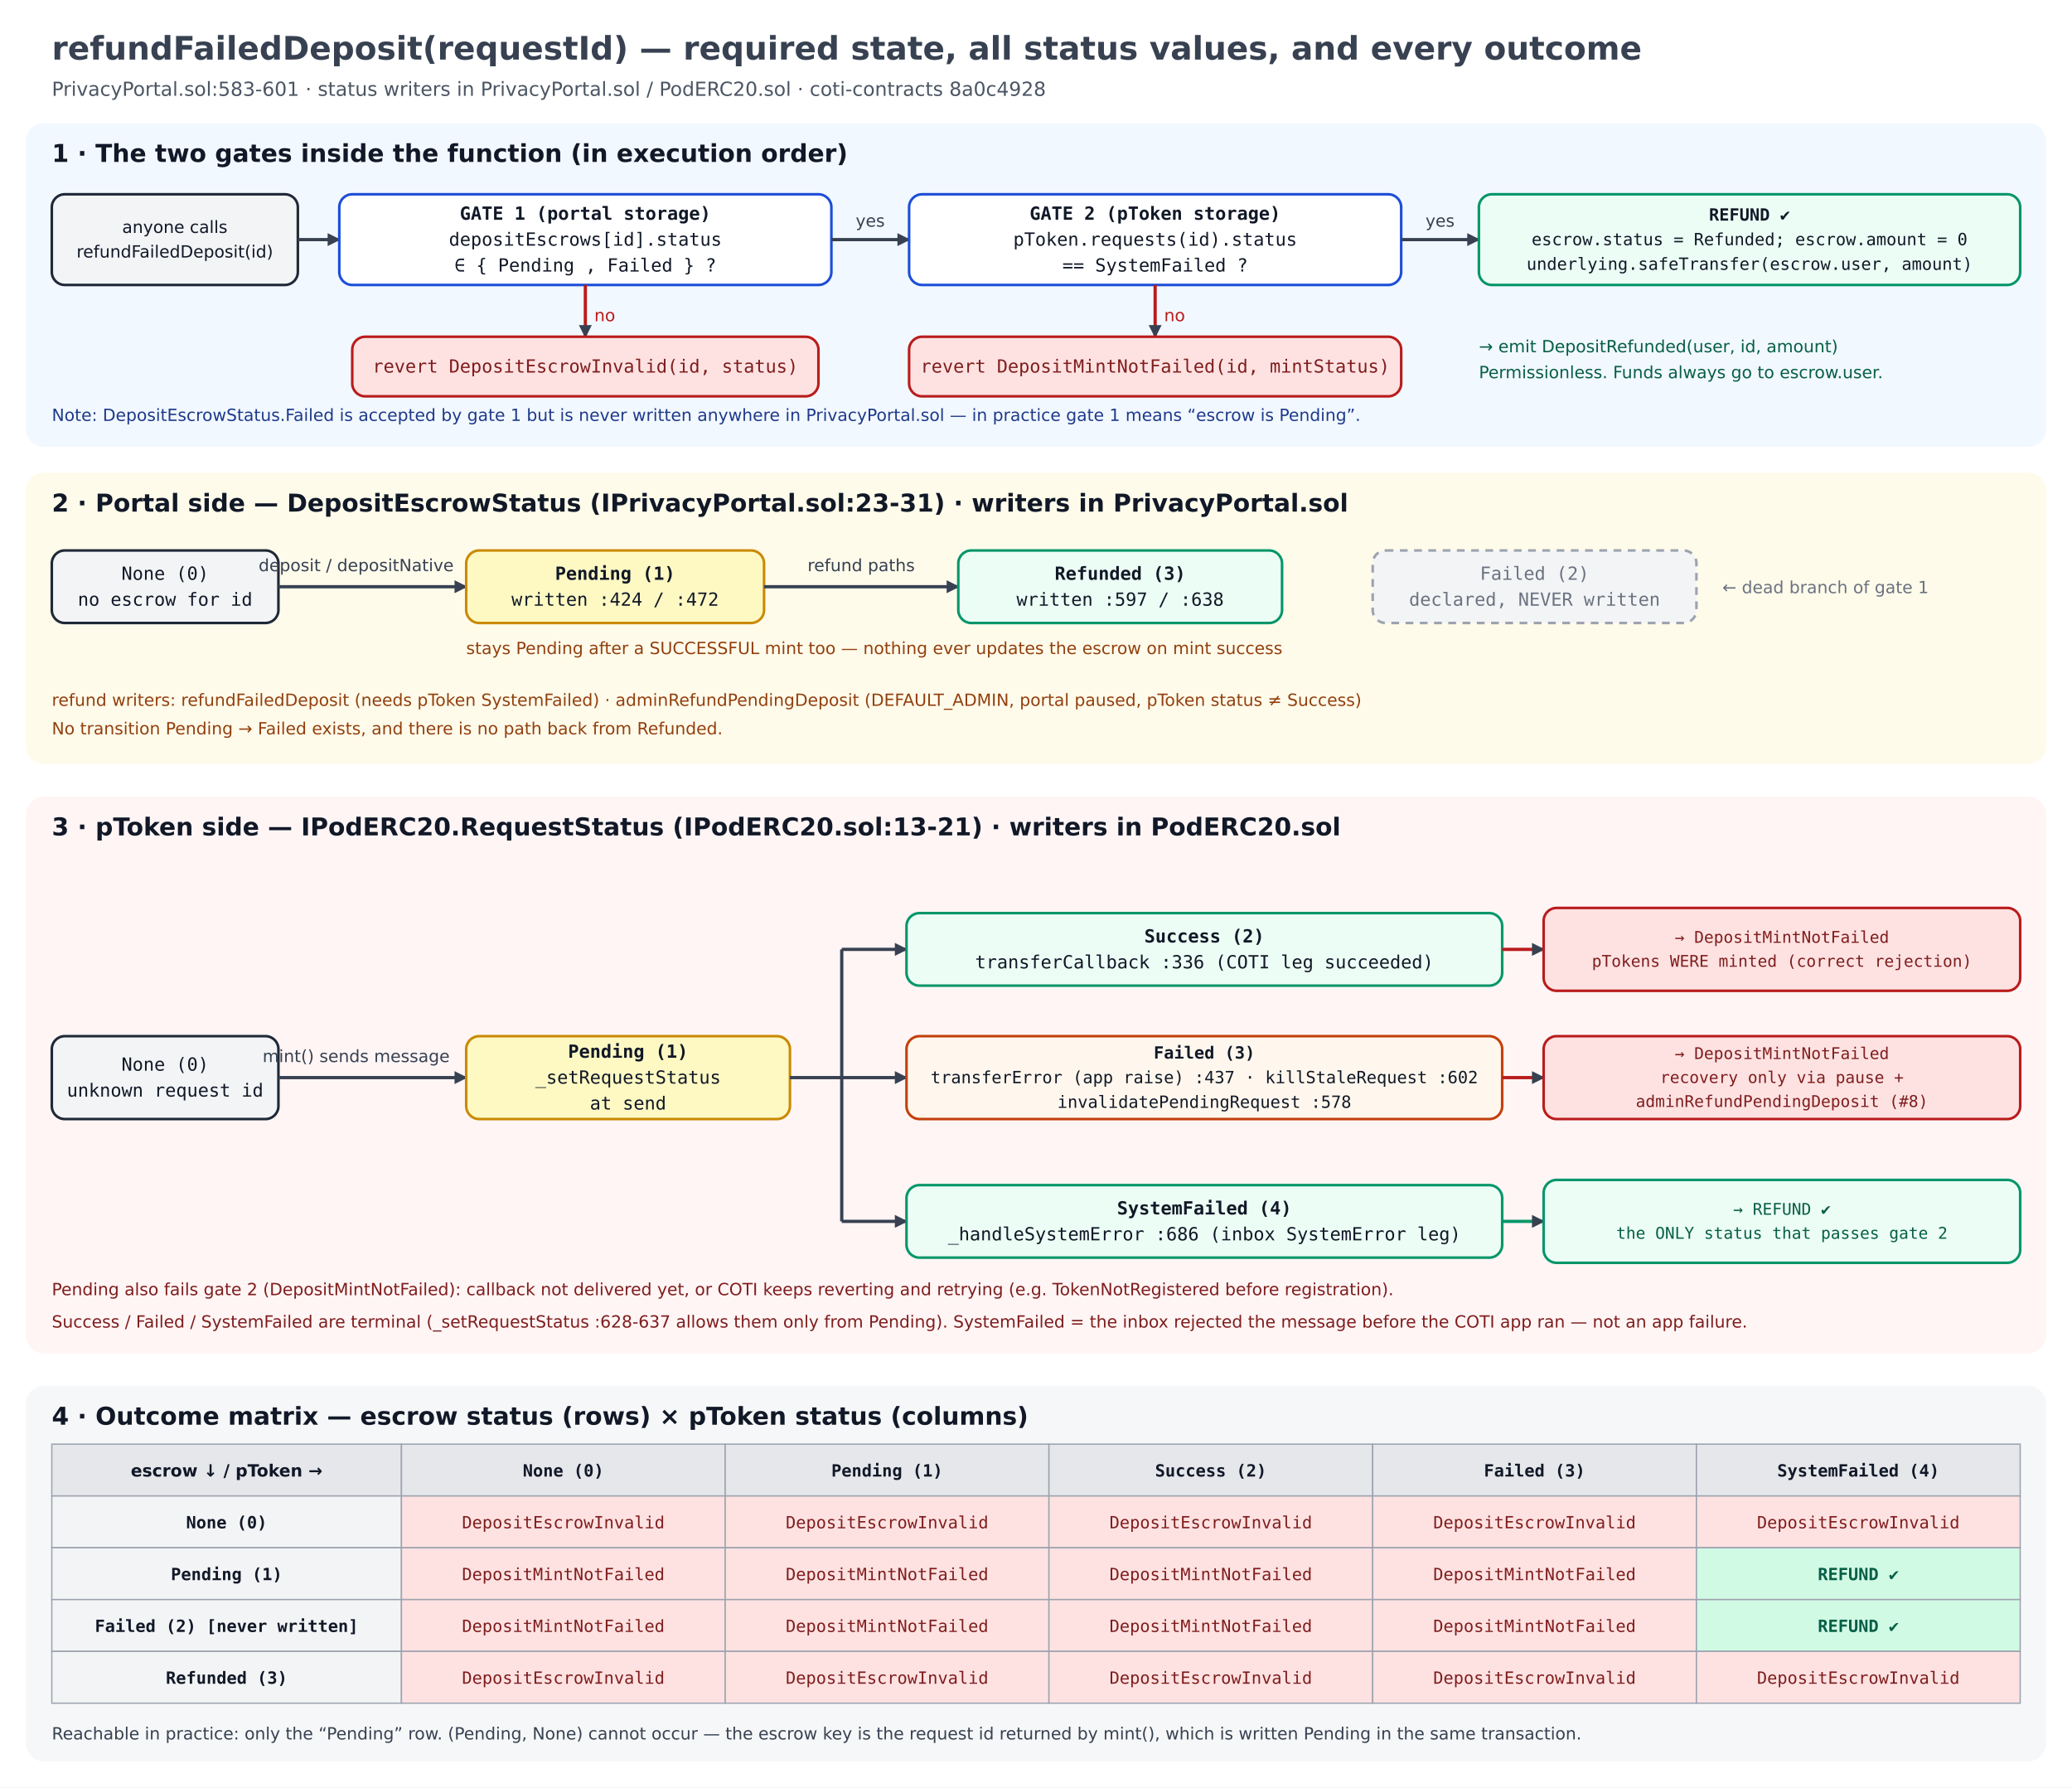
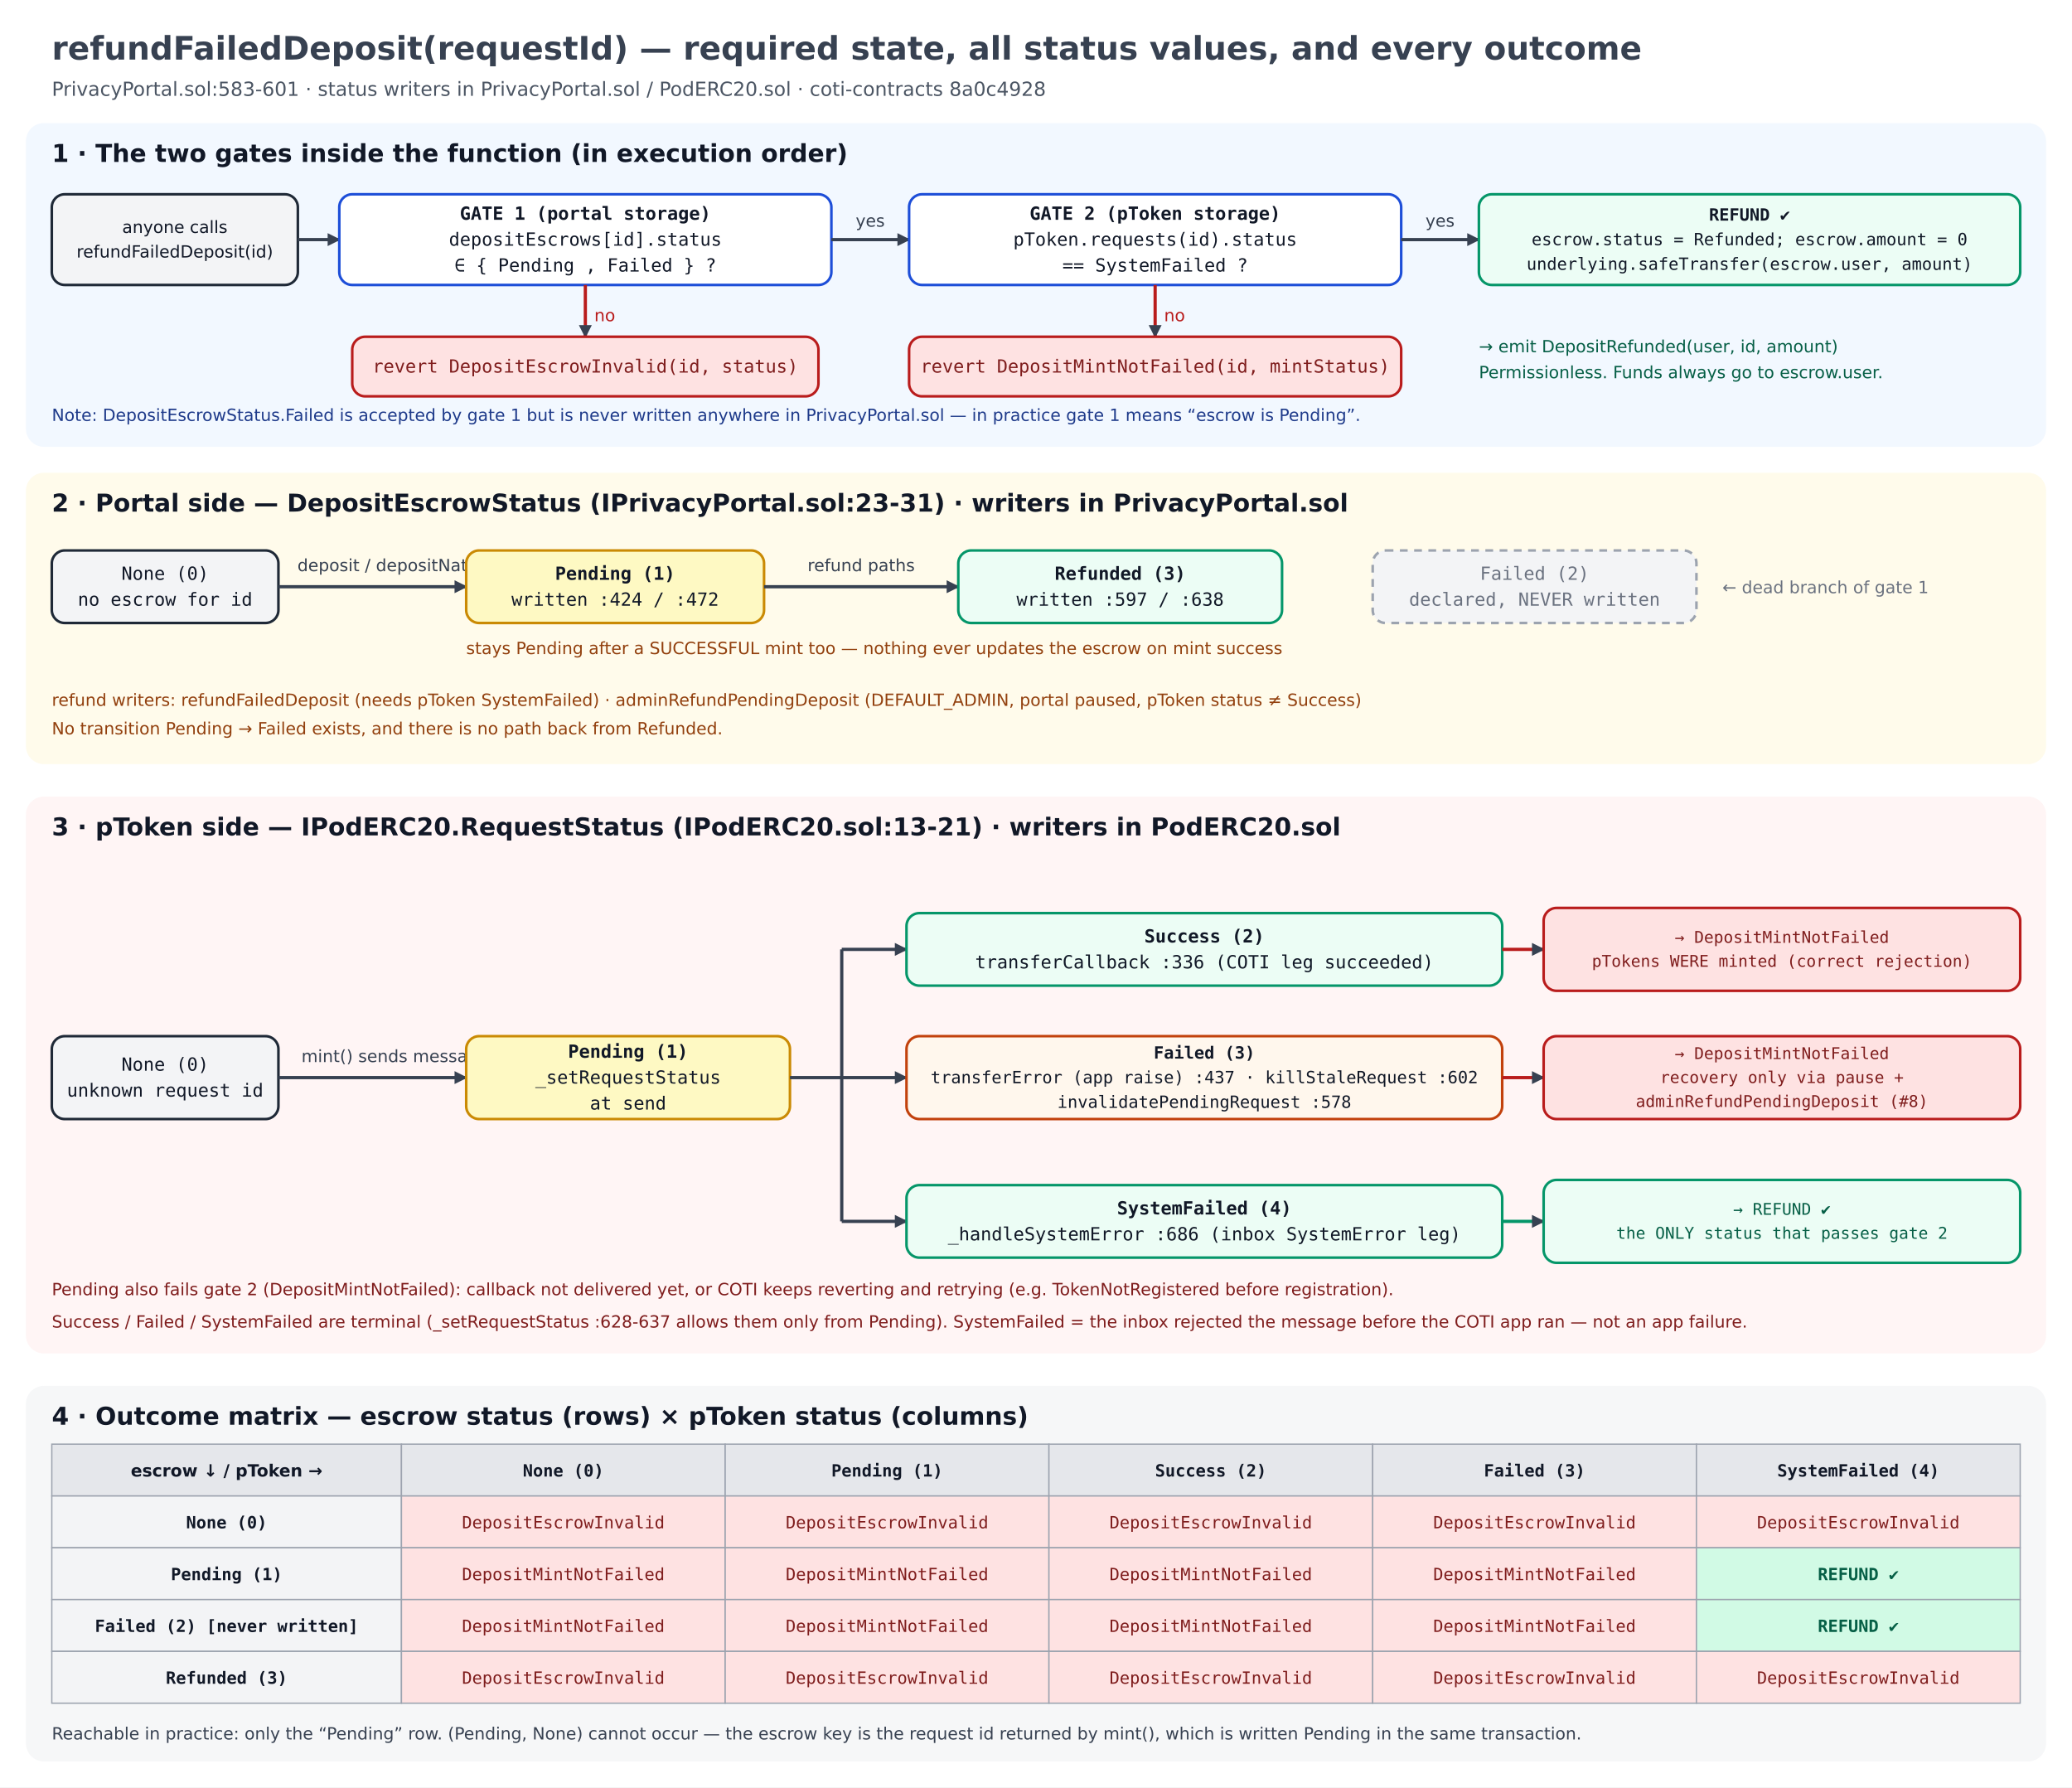
<svg xmlns="http://www.w3.org/2000/svg" width="1600" height="1380" viewBox="0 0 1600 1380">
  <defs>
    <marker id="ah" markerWidth="10" markerHeight="10" refX="9" refY="5" orient="auto" markerUnits="userSpaceOnUse">
      <path d="M0,0 L10,5 L0,10 z" fill="#374151" />
    </marker>
  </defs>
  <rect width="1600" height="1380" fill="#ffffff" />
  <text x="40" y="46" font-family="'DejaVu Sans', Arial, sans-serif" font-size="25" font-weight="bold" fill="#374151">refundFailedDeposit(requestId) — required state, all status values, and every outcome</text>
  <text x="40" y="74" font-family="'DejaVu Sans', Arial, sans-serif" font-size="15" font-weight="normal" fill="#4b5563">PrivacyPortal.sol:583-601 · status writers in PrivacyPortal.sol / PodERC20.sol · coti-contracts 8a0c4928</text>
  <rect x="20" y="95" width="1560" height="250" rx="14" fill="#dbeafe" opacity="0.35" />
  <text x="40" y="125" font-family="'DejaVu Sans', Arial, sans-serif" font-size="19" font-weight="bold" fill="#111827">1 · The two gates inside the function (in execution order)</text>
  <rect x="40" y="150" width="190" height="70" rx="10" fill="#f3f4f6" stroke="#1f2937" stroke-width="2" />
  <text x="135.0" y="179.833" text-anchor="middle" font-family="'DejaVu Sans', Arial, sans-serif" font-size="13" font-weight="normal" fill="#111827">anyone calls</text>
  <text x="135.0" y="198.833" text-anchor="middle" font-family="'DejaVu Sans', Arial, sans-serif" font-size="13" font-weight="normal" fill="#111827">refundFailedDeposit(id)</text>
  <line x1="230" y1="185.0" x2="262" y2="185.0" stroke="#374151" stroke-width="2.5" marker-end="url(#ah)" />
  <rect x="262" y="150" width="380" height="70" rx="10" fill="#ffffff" stroke="#1d4ed8" stroke-width="2" />
  <text x="452.0" y="169.667" text-anchor="middle" font-family="'DejaVu Sans Mono', Menlo, monospace" font-size="14" font-weight="bold" fill="#111827">GATE 1  (portal storage)</text>
  <text x="452.0" y="189.667" text-anchor="middle" font-family="'DejaVu Sans Mono', Menlo, monospace" font-size="14" font-weight="normal" fill="#111827">depositEscrows[id].status</text>
  <text x="452.0" y="209.667" text-anchor="middle" font-family="'DejaVu Sans Mono', Menlo, monospace" font-size="14" font-weight="normal" fill="#111827">∈ { Pending , Failed } ?</text>
  <line x1="642" y1="185.0" x2="702" y2="185.0" stroke="#374151" stroke-width="2.5" marker-end="url(#ah)" />
  <text x="672.0" y="175.0" text-anchor="middle" font-family="'DejaVu Sans', Arial, sans-serif" font-size="13" fill="#374151">yes</text>
  <rect x="702" y="150" width="380" height="70" rx="10" fill="#ffffff" stroke="#1d4ed8" stroke-width="2" />
  <text x="892.0" y="169.667" text-anchor="middle" font-family="'DejaVu Sans Mono', Menlo, monospace" font-size="14" font-weight="bold" fill="#111827">GATE 2  (pToken storage)</text>
  <text x="892.0" y="189.667" text-anchor="middle" font-family="'DejaVu Sans Mono', Menlo, monospace" font-size="14" font-weight="normal" fill="#111827">pToken.requests(id).status</text>
  <text x="892.0" y="209.667" text-anchor="middle" font-family="'DejaVu Sans Mono', Menlo, monospace" font-size="14" font-weight="normal" fill="#111827">== SystemFailed ?</text>
  <line x1="1082" y1="185.0" x2="1142" y2="185.0" stroke="#374151" stroke-width="2.5" marker-end="url(#ah)" />
  <text x="1112.0" y="175.0" text-anchor="middle" font-family="'DejaVu Sans', Arial, sans-serif" font-size="13" fill="#374151">yes</text>
  <rect x="1142" y="150" width="418" height="70" rx="10" fill="#ecfdf5" stroke="#059669" stroke-width="2" />
  <text x="1351.0" y="170.333" text-anchor="middle" font-family="'DejaVu Sans Mono', Menlo, monospace" font-size="13" font-weight="bold" fill="#111827">REFUND ✔</text>
  <text x="1351.0" y="189.333" text-anchor="middle" font-family="'DejaVu Sans Mono', Menlo, monospace" font-size="13" font-weight="normal" fill="#111827">escrow.status = Refunded; escrow.amount = 0</text>
  <text x="1351.0" y="208.333" text-anchor="middle" font-family="'DejaVu Sans Mono', Menlo, monospace" font-size="13" font-weight="normal" fill="#111827">underlying.safeTransfer(escrow.user, amount)</text>
  <line x1="452" y1="220" x2="452" y2="260" stroke="#b91c1c" stroke-width="2.5" marker-end="url(#ah)" />
  <text x="467" y="248" text-anchor="middle" font-family="'DejaVu Sans', Arial, sans-serif" font-size="13" fill="#b91c1c">no</text>
  <rect x="272" y="260" width="360" height="46" rx="10" fill="#fee2e2" stroke="#b91c1c" stroke-width="2" />
  <text x="452.0" y="287.667" text-anchor="middle" font-family="'DejaVu Sans Mono', Menlo, monospace" font-size="14" font-weight="normal" fill="#7f1d1d">revert DepositEscrowInvalid(id, status)</text>
  <line x1="892" y1="220" x2="892" y2="260" stroke="#b91c1c" stroke-width="2.5" marker-end="url(#ah)" />
  <text x="907" y="248" text-anchor="middle" font-family="'DejaVu Sans', Arial, sans-serif" font-size="13" fill="#b91c1c">no</text>
  <rect x="702" y="260" width="380" height="46" rx="10" fill="#fee2e2" stroke="#b91c1c" stroke-width="2" />
  <text x="892.0" y="287.667" text-anchor="middle" font-family="'DejaVu Sans Mono', Menlo, monospace" font-size="14" font-weight="normal" fill="#7f1d1d">revert DepositMintNotFailed(id, mintStatus)</text>
  <text x="1142" y="272" font-family="'DejaVu Sans', Arial, sans-serif" font-size="13" font-weight="normal" fill="#065f46">→ emit DepositRefunded(user, id, amount)</text>
  <text x="1142" y="292" font-family="'DejaVu Sans', Arial, sans-serif" font-size="13" font-weight="normal" fill="#065f46">Permissionless. Funds always go to escrow.user.</text>
  <text x="40" y="325" font-family="'DejaVu Sans', Arial, sans-serif" font-size="13" font-weight="normal" fill="#1e3a8a">Note: DepositEscrowStatus.Failed is accepted by gate 1 but is never written anywhere in PrivacyPortal.sol — in practice gate 1 means “escrow is Pending”.</text>
  <rect x="20" y="365" width="1560" height="225" rx="14" fill="#fef3c7" opacity="0.35" />
  <text x="40" y="395" font-family="'DejaVu Sans', Arial, sans-serif" font-size="19" font-weight="bold" fill="#111827">2 · Portal side — DepositEscrowStatus (IPrivacyPortal.sol:23-31) · writers in PrivacyPortal.sol</text>
  <rect x="40" y="425" width="175" height="56" rx="10" fill="#f3f4f6" stroke="#1f2937" stroke-width="2" />
  <text x="127.5" y="447.667" text-anchor="middle" font-family="'DejaVu Sans Mono', Menlo, monospace" font-size="14" font-weight="normal" fill="#111827">None (0)</text>
  <text x="127.5" y="467.667" text-anchor="middle" font-family="'DejaVu Sans Mono', Menlo, monospace" font-size="14" font-weight="normal" fill="#111827">no escrow for id</text>
  <line x1="215" y1="453.0" x2="360" y2="453.0" stroke="#374151" stroke-width="2.5" marker-end="url(#ah)" />
-   <text x="275.0" y="441.0" text-anchor="middle" font-family="'DejaVu Sans', Arial, sans-serif" font-size="13" fill="#374151">deposit / depositNative</text>
+   <text x="305" y="441.0" text-anchor="middle" font-family="'DejaVu Sans', Arial, sans-serif" font-size="13" fill="#374151">deposit / depositNative</text>
  <rect x="360" y="425" width="230" height="56" rx="10" fill="#fef9c3" stroke="#ca8a04" stroke-width="2" />
  <text x="475.0" y="447.667" text-anchor="middle" font-family="'DejaVu Sans Mono', Menlo, monospace" font-size="14" font-weight="bold" fill="#111827">Pending (1)</text>
  <text x="475.0" y="467.667" text-anchor="middle" font-family="'DejaVu Sans Mono', Menlo, monospace" font-size="14" font-weight="normal" fill="#111827">written :424 / :472</text>
  <line x1="590" y1="453.0" x2="740" y2="453.0" stroke="#374151" stroke-width="2.5" marker-end="url(#ah)" />
  <text x="665.0" y="441.0" text-anchor="middle" font-family="'DejaVu Sans', Arial, sans-serif" font-size="13" fill="#374151">refund paths</text>
  <rect x="740" y="425" width="250" height="56" rx="10" fill="#ecfdf5" stroke="#059669" stroke-width="2" />
  <text x="865.0" y="447.667" text-anchor="middle" font-family="'DejaVu Sans Mono', Menlo, monospace" font-size="14" font-weight="bold" fill="#111827">Refunded (3)</text>
  <text x="865.0" y="467.667" text-anchor="middle" font-family="'DejaVu Sans Mono', Menlo, monospace" font-size="14" font-weight="normal" fill="#111827">written :597 / :638</text>
  <rect x="1060" y="425" width="250" height="56" rx="10" fill="#f3f4f6" stroke="#9ca3af" stroke-width="2" stroke-dasharray="6,5" />
  <text x="1185.0" y="447.667" text-anchor="middle" font-family="'DejaVu Sans Mono', Menlo, monospace" font-size="14" font-weight="normal" fill="#6b7280">Failed (2)</text>
  <text x="1185.0" y="467.667" text-anchor="middle" font-family="'DejaVu Sans Mono', Menlo, monospace" font-size="14" font-weight="normal" fill="#6b7280">declared, NEVER written</text>
  <text x="1330" y="458.0" font-family="'DejaVu Sans', Arial, sans-serif" font-size="13" font-weight="normal" fill="#6b7280">← dead branch of gate 1</text>
  <text x="360" y="505" font-family="'DejaVu Sans', Arial, sans-serif" font-size="13" font-weight="normal" fill="#92400e">stays Pending after a SUCCESSFUL mint too — nothing ever updates the escrow on mint success</text>
  <text x="40" y="545" font-family="'DejaVu Sans', Arial, sans-serif" font-size="13" font-weight="normal" fill="#92400e">refund writers:  refundFailedDeposit (needs pToken SystemFailed)  ·  adminRefundPendingDeposit (DEFAULT_ADMIN, portal paused, pToken status ≠ Success)</text>
  <text x="40" y="567" font-family="'DejaVu Sans', Arial, sans-serif" font-size="13" font-weight="normal" fill="#92400e">No transition Pending → Failed exists, and there is no path back from Refunded.</text>
  <rect x="20" y="615" width="1560" height="430" rx="14" fill="#fee2e2" opacity="0.35" />
  <text x="40" y="645" font-family="'DejaVu Sans', Arial, sans-serif" font-size="19" font-weight="bold" fill="#111827">3 · pToken side — IPodERC20.RequestStatus (IPodERC20.sol:13-21) · writers in PodERC20.sol</text>
  <rect x="40" y="800" width="175" height="64" rx="10" fill="#f3f4f6" stroke="#1f2937" stroke-width="2" />
  <text x="127.5" y="826.667" text-anchor="middle" font-family="'DejaVu Sans Mono', Menlo, monospace" font-size="14" font-weight="normal" fill="#111827">None (0)</text>
  <text x="127.5" y="846.667" text-anchor="middle" font-family="'DejaVu Sans Mono', Menlo, monospace" font-size="14" font-weight="normal" fill="#111827">unknown request id</text>
  <line x1="215" y1="832.0" x2="360" y2="832.0" stroke="#374151" stroke-width="2.5" marker-end="url(#ah)" />
-   <text x="275.0" y="820.0" text-anchor="middle" font-family="'DejaVu Sans', Arial, sans-serif" font-size="13" fill="#374151">mint() sends message</text>
+   <text x="305" y="820.0" text-anchor="middle" font-family="'DejaVu Sans', Arial, sans-serif" font-size="13" fill="#374151">mint() sends message</text>
  <rect x="360" y="800" width="250" height="64" rx="10" fill="#fef9c3" stroke="#ca8a04" stroke-width="2" />
  <text x="485.0" y="816.667" text-anchor="middle" font-family="'DejaVu Sans Mono', Menlo, monospace" font-size="14" font-weight="bold" fill="#111827">Pending (1)</text>
  <text x="485.0" y="836.667" text-anchor="middle" font-family="'DejaVu Sans Mono', Menlo, monospace" font-size="14" font-weight="normal" fill="#111827">_setRequestStatus</text>
  <text x="485.0" y="856.667" text-anchor="middle" font-family="'DejaVu Sans Mono', Menlo, monospace" font-size="14" font-weight="normal" fill="#111827">at send</text>
  <line x1="610" y1="832.0" x2="650" y2="832.0" stroke="#374151" stroke-width="2.5" />
  <line x1="650" y1="733.0" x2="650" y2="943.0" stroke="#374151" stroke-width="2.5" />
  <line x1="650" y1="733.0" x2="700" y2="733.0" stroke="#374151" stroke-width="2.5" marker-end="url(#ah)" />
  <line x1="650" y1="832.0" x2="700" y2="832.0" stroke="#374151" stroke-width="2.5" marker-end="url(#ah)" />
  <line x1="650" y1="943.0" x2="700" y2="943.0" stroke="#374151" stroke-width="2.5" marker-end="url(#ah)" />
  <rect x="700" y="705" width="460" height="56" rx="10" fill="#ecfdf5" stroke="#059669" stroke-width="2" />
  <text x="930.0" y="727.667" text-anchor="middle" font-family="'DejaVu Sans Mono', Menlo, monospace" font-size="14" font-weight="bold" fill="#111827">Success (2)</text>
  <text x="930.0" y="747.667" text-anchor="middle" font-family="'DejaVu Sans Mono', Menlo, monospace" font-size="14" font-weight="normal" fill="#111827">transferCallback :336  (COTI leg succeeded)</text>
  <rect x="700" y="800" width="460" height="64" rx="10" fill="#fff7ed" stroke="#c2410c" stroke-width="2" />
  <text x="930.0" y="817.333" text-anchor="middle" font-family="'DejaVu Sans Mono', Menlo, monospace" font-size="13" font-weight="bold" fill="#111827">Failed (3)</text>
  <text x="930.0" y="836.333" text-anchor="middle" font-family="'DejaVu Sans Mono', Menlo, monospace" font-size="13" font-weight="normal" fill="#111827">transferError (app raise) :437 · killStaleRequest :602</text>
  <text x="930.0" y="855.333" text-anchor="middle" font-family="'DejaVu Sans Mono', Menlo, monospace" font-size="13" font-weight="normal" fill="#111827">invalidatePendingRequest :578</text>
  <rect x="700" y="915" width="460" height="56" rx="10" fill="#ecfdf5" stroke="#059669" stroke-width="2" />
  <text x="930.0" y="937.667" text-anchor="middle" font-family="'DejaVu Sans Mono', Menlo, monospace" font-size="14" font-weight="bold" fill="#111827">SystemFailed (4)</text>
  <text x="930.0" y="957.667" text-anchor="middle" font-family="'DejaVu Sans Mono', Menlo, monospace" font-size="14" font-weight="normal" fill="#111827">_handleSystemError :686  (inbox SystemError leg)</text>
  <line x1="1160" y1="733.0" x2="1192" y2="733.0" stroke="#b91c1c" stroke-width="2.5" marker-end="url(#ah)" />
  <line x1="1160" y1="832.0" x2="1192" y2="832.0" stroke="#b91c1c" stroke-width="2.5" marker-end="url(#ah)" />
  <line x1="1160" y1="943.0" x2="1192" y2="943.0" stroke="#059669" stroke-width="2.5" marker-end="url(#ah)" />
  <rect x="1192" y="701" width="368" height="64" rx="10" fill="#fee2e2" stroke="#b91c1c" stroke-width="2" />
  <text x="1376.0" y="727.917" text-anchor="middle" font-family="'DejaVu Sans Mono', Menlo, monospace" font-size="12.5" font-weight="normal" fill="#7f1d1d">→ DepositMintNotFailed</text>
  <text x="1376.0" y="746.417" text-anchor="middle" font-family="'DejaVu Sans Mono', Menlo, monospace" font-size="12.5" font-weight="normal" fill="#7f1d1d">pTokens WERE minted (correct rejection)</text>
  <rect x="1192" y="800" width="368" height="64" rx="10" fill="#fee2e2" stroke="#b91c1c" stroke-width="2" />
  <text x="1376.0" y="817.667" text-anchor="middle" font-family="'DejaVu Sans Mono', Menlo, monospace" font-size="12.5" font-weight="normal" fill="#7f1d1d">→ DepositMintNotFailed</text>
  <text x="1376.0" y="836.167" text-anchor="middle" font-family="'DejaVu Sans Mono', Menlo, monospace" font-size="12.5" font-weight="normal" fill="#7f1d1d">recovery only via pause +</text>
  <text x="1376.0" y="854.667" text-anchor="middle" font-family="'DejaVu Sans Mono', Menlo, monospace" font-size="12.5" font-weight="normal" fill="#7f1d1d">adminRefundPendingDeposit  (#8)</text>
  <rect x="1192" y="911" width="368" height="64" rx="10" fill="#ecfdf5" stroke="#059669" stroke-width="2" />
  <text x="1376.0" y="937.917" text-anchor="middle" font-family="'DejaVu Sans Mono', Menlo, monospace" font-size="12.5" font-weight="normal" fill="#065f46">→ REFUND ✔</text>
  <text x="1376.0" y="956.417" text-anchor="middle" font-family="'DejaVu Sans Mono', Menlo, monospace" font-size="12.5" font-weight="normal" fill="#065f46">the ONLY status that passes gate 2</text>
  <text x="40" y="1000" font-family="'DejaVu Sans', Arial, sans-serif" font-size="13" font-weight="normal" fill="#7f1d1d">Pending also fails gate 2 (DepositMintNotFailed): callback not delivered yet, or COTI keeps reverting and retrying (e.g. TokenNotRegistered before registration).</text>
  <text x="40" y="1025" font-family="'DejaVu Sans', Arial, sans-serif" font-size="13" font-weight="normal" fill="#7f1d1d">Success / Failed / SystemFailed are terminal (_setRequestStatus :628-637 allows them only from Pending). SystemFailed = the inbox rejected the message before the COTI app ran — not an app failure.</text>
  <rect x="20" y="1070" width="1560" height="290" rx="14" fill="#e5e7eb" opacity="0.35" />
  <text x="40" y="1100" font-family="'DejaVu Sans', Arial, sans-serif" font-size="19" font-weight="bold" fill="#111827">4 · Outcome matrix — escrow status (rows) × pToken status (columns)</text>
  <rect x="40" y="1115" width="270" height="40" fill="#e5e7eb" stroke="#9ca3af" stroke-width="1" />
  <text x="175.0" y="1140.0" text-anchor="middle" font-family="'DejaVu Sans', Arial, sans-serif" font-size="13" font-weight="bold" fill="#111827">escrow ↓   /   pToken →</text>
  <rect x="310" y="1115" width="250" height="40" fill="#e5e7eb" stroke="#9ca3af" stroke-width="1" />
  <text x="435.0" y="1140.0" text-anchor="middle" font-family="'DejaVu Sans Mono', Menlo, monospace" font-size="13" font-weight="bold" fill="#111827">None (0)</text>
  <rect x="560" y="1115" width="250" height="40" fill="#e5e7eb" stroke="#9ca3af" stroke-width="1" />
  <text x="685.0" y="1140.0" text-anchor="middle" font-family="'DejaVu Sans Mono', Menlo, monospace" font-size="13" font-weight="bold" fill="#111827">Pending (1)</text>
  <rect x="810" y="1115" width="250" height="40" fill="#e5e7eb" stroke="#9ca3af" stroke-width="1" />
  <text x="935.0" y="1140.0" text-anchor="middle" font-family="'DejaVu Sans Mono', Menlo, monospace" font-size="13" font-weight="bold" fill="#111827">Success (2)</text>
  <rect x="1060" y="1115" width="250" height="40" fill="#e5e7eb" stroke="#9ca3af" stroke-width="1" />
  <text x="1185.0" y="1140.0" text-anchor="middle" font-family="'DejaVu Sans Mono', Menlo, monospace" font-size="13" font-weight="bold" fill="#111827">Failed (3)</text>
  <rect x="1310" y="1115" width="250" height="40" fill="#e5e7eb" stroke="#9ca3af" stroke-width="1" />
  <text x="1435.0" y="1140.0" text-anchor="middle" font-family="'DejaVu Sans Mono', Menlo, monospace" font-size="13" font-weight="bold" fill="#111827">SystemFailed (4)</text>
  <rect x="40" y="1155" width="270" height="40" fill="#f3f4f6" stroke="#9ca3af" stroke-width="1" />
  <text x="175.0" y="1180.0" text-anchor="middle" font-family="'DejaVu Sans Mono', Menlo, monospace" font-size="13" font-weight="bold" fill="#111827">None (0)</text>
  <rect x="310" y="1155" width="250" height="40" fill="#fee2e2" stroke="#9ca3af" stroke-width="1" />
  <text x="435.0" y="1180.0" text-anchor="middle" font-family="'DejaVu Sans Mono', Menlo, monospace" font-size="13" font-weight="normal" fill="#7f1d1d">DepositEscrowInvalid</text>
  <rect x="560" y="1155" width="250" height="40" fill="#fee2e2" stroke="#9ca3af" stroke-width="1" />
  <text x="685.0" y="1180.0" text-anchor="middle" font-family="'DejaVu Sans Mono', Menlo, monospace" font-size="13" font-weight="normal" fill="#7f1d1d">DepositEscrowInvalid</text>
  <rect x="810" y="1155" width="250" height="40" fill="#fee2e2" stroke="#9ca3af" stroke-width="1" />
  <text x="935.0" y="1180.0" text-anchor="middle" font-family="'DejaVu Sans Mono', Menlo, monospace" font-size="13" font-weight="normal" fill="#7f1d1d">DepositEscrowInvalid</text>
  <rect x="1060" y="1155" width="250" height="40" fill="#fee2e2" stroke="#9ca3af" stroke-width="1" />
  <text x="1185.0" y="1180.0" text-anchor="middle" font-family="'DejaVu Sans Mono', Menlo, monospace" font-size="13" font-weight="normal" fill="#7f1d1d">DepositEscrowInvalid</text>
  <rect x="1310" y="1155" width="250" height="40" fill="#fee2e2" stroke="#9ca3af" stroke-width="1" />
  <text x="1435.0" y="1180.0" text-anchor="middle" font-family="'DejaVu Sans Mono', Menlo, monospace" font-size="13" font-weight="normal" fill="#7f1d1d">DepositEscrowInvalid</text>
  <rect x="40" y="1195" width="270" height="40" fill="#f3f4f6" stroke="#9ca3af" stroke-width="1" />
  <text x="175.0" y="1220.0" text-anchor="middle" font-family="'DejaVu Sans Mono', Menlo, monospace" font-size="13" font-weight="bold" fill="#111827">Pending (1)</text>
  <rect x="310" y="1195" width="250" height="40" fill="#fee2e2" stroke="#9ca3af" stroke-width="1" />
  <text x="435.0" y="1220.0" text-anchor="middle" font-family="'DejaVu Sans Mono', Menlo, monospace" font-size="13" font-weight="normal" fill="#7f1d1d">DepositMintNotFailed</text>
  <rect x="560" y="1195" width="250" height="40" fill="#fee2e2" stroke="#9ca3af" stroke-width="1" />
  <text x="685.0" y="1220.0" text-anchor="middle" font-family="'DejaVu Sans Mono', Menlo, monospace" font-size="13" font-weight="normal" fill="#7f1d1d">DepositMintNotFailed</text>
  <rect x="810" y="1195" width="250" height="40" fill="#fee2e2" stroke="#9ca3af" stroke-width="1" />
  <text x="935.0" y="1220.0" text-anchor="middle" font-family="'DejaVu Sans Mono', Menlo, monospace" font-size="13" font-weight="normal" fill="#7f1d1d">DepositMintNotFailed</text>
  <rect x="1060" y="1195" width="250" height="40" fill="#fee2e2" stroke="#9ca3af" stroke-width="1" />
  <text x="1185.0" y="1220.0" text-anchor="middle" font-family="'DejaVu Sans Mono', Menlo, monospace" font-size="13" font-weight="normal" fill="#7f1d1d">DepositMintNotFailed</text>
  <rect x="1310" y="1195" width="250" height="40" fill="#d1fae5" stroke="#9ca3af" stroke-width="1" />
  <text x="1435.0" y="1220.0" text-anchor="middle" font-family="'DejaVu Sans Mono', Menlo, monospace" font-size="13" font-weight="bold" fill="#065f46">REFUND ✔</text>
  <rect x="40" y="1235" width="270" height="40" fill="#f3f4f6" stroke="#9ca3af" stroke-width="1" />
  <text x="175.0" y="1260.0" text-anchor="middle" font-family="'DejaVu Sans Mono', Menlo, monospace" font-size="13" font-weight="bold" fill="#111827">Failed (2)  [never written]</text>
  <rect x="310" y="1235" width="250" height="40" fill="#fee2e2" stroke="#9ca3af" stroke-width="1" />
  <text x="435.0" y="1260.0" text-anchor="middle" font-family="'DejaVu Sans Mono', Menlo, monospace" font-size="13" font-weight="normal" fill="#7f1d1d">DepositMintNotFailed</text>
  <rect x="560" y="1235" width="250" height="40" fill="#fee2e2" stroke="#9ca3af" stroke-width="1" />
  <text x="685.0" y="1260.0" text-anchor="middle" font-family="'DejaVu Sans Mono', Menlo, monospace" font-size="13" font-weight="normal" fill="#7f1d1d">DepositMintNotFailed</text>
  <rect x="810" y="1235" width="250" height="40" fill="#fee2e2" stroke="#9ca3af" stroke-width="1" />
  <text x="935.0" y="1260.0" text-anchor="middle" font-family="'DejaVu Sans Mono', Menlo, monospace" font-size="13" font-weight="normal" fill="#7f1d1d">DepositMintNotFailed</text>
  <rect x="1060" y="1235" width="250" height="40" fill="#fee2e2" stroke="#9ca3af" stroke-width="1" />
  <text x="1185.0" y="1260.0" text-anchor="middle" font-family="'DejaVu Sans Mono', Menlo, monospace" font-size="13" font-weight="normal" fill="#7f1d1d">DepositMintNotFailed</text>
  <rect x="1310" y="1235" width="250" height="40" fill="#d1fae5" stroke="#9ca3af" stroke-width="1" />
  <text x="1435.0" y="1260.0" text-anchor="middle" font-family="'DejaVu Sans Mono', Menlo, monospace" font-size="13" font-weight="bold" fill="#065f46">REFUND ✔</text>
  <rect x="40" y="1275" width="270" height="40" fill="#f3f4f6" stroke="#9ca3af" stroke-width="1" />
  <text x="175.0" y="1300.0" text-anchor="middle" font-family="'DejaVu Sans Mono', Menlo, monospace" font-size="13" font-weight="bold" fill="#111827">Refunded (3)</text>
  <rect x="310" y="1275" width="250" height="40" fill="#fee2e2" stroke="#9ca3af" stroke-width="1" />
  <text x="435.0" y="1300.0" text-anchor="middle" font-family="'DejaVu Sans Mono', Menlo, monospace" font-size="13" font-weight="normal" fill="#7f1d1d">DepositEscrowInvalid</text>
  <rect x="560" y="1275" width="250" height="40" fill="#fee2e2" stroke="#9ca3af" stroke-width="1" />
  <text x="685.0" y="1300.0" text-anchor="middle" font-family="'DejaVu Sans Mono', Menlo, monospace" font-size="13" font-weight="normal" fill="#7f1d1d">DepositEscrowInvalid</text>
  <rect x="810" y="1275" width="250" height="40" fill="#fee2e2" stroke="#9ca3af" stroke-width="1" />
  <text x="935.0" y="1300.0" text-anchor="middle" font-family="'DejaVu Sans Mono', Menlo, monospace" font-size="13" font-weight="normal" fill="#7f1d1d">DepositEscrowInvalid</text>
  <rect x="1060" y="1275" width="250" height="40" fill="#fee2e2" stroke="#9ca3af" stroke-width="1" />
  <text x="1185.0" y="1300.0" text-anchor="middle" font-family="'DejaVu Sans Mono', Menlo, monospace" font-size="13" font-weight="normal" fill="#7f1d1d">DepositEscrowInvalid</text>
  <rect x="1310" y="1275" width="250" height="40" fill="#fee2e2" stroke="#9ca3af" stroke-width="1" />
  <text x="1435.0" y="1300.0" text-anchor="middle" font-family="'DejaVu Sans Mono', Menlo, monospace" font-size="13" font-weight="normal" fill="#7f1d1d">DepositEscrowInvalid</text>
  <text x="40" y="1343" font-family="'DejaVu Sans', Arial, sans-serif" font-size="13" font-weight="normal" fill="#374151">Reachable in practice: only the “Pending” row. (Pending, None) cannot occur — the escrow key is the request id returned by mint(), which is written Pending in the same transaction.</text>
</svg>
